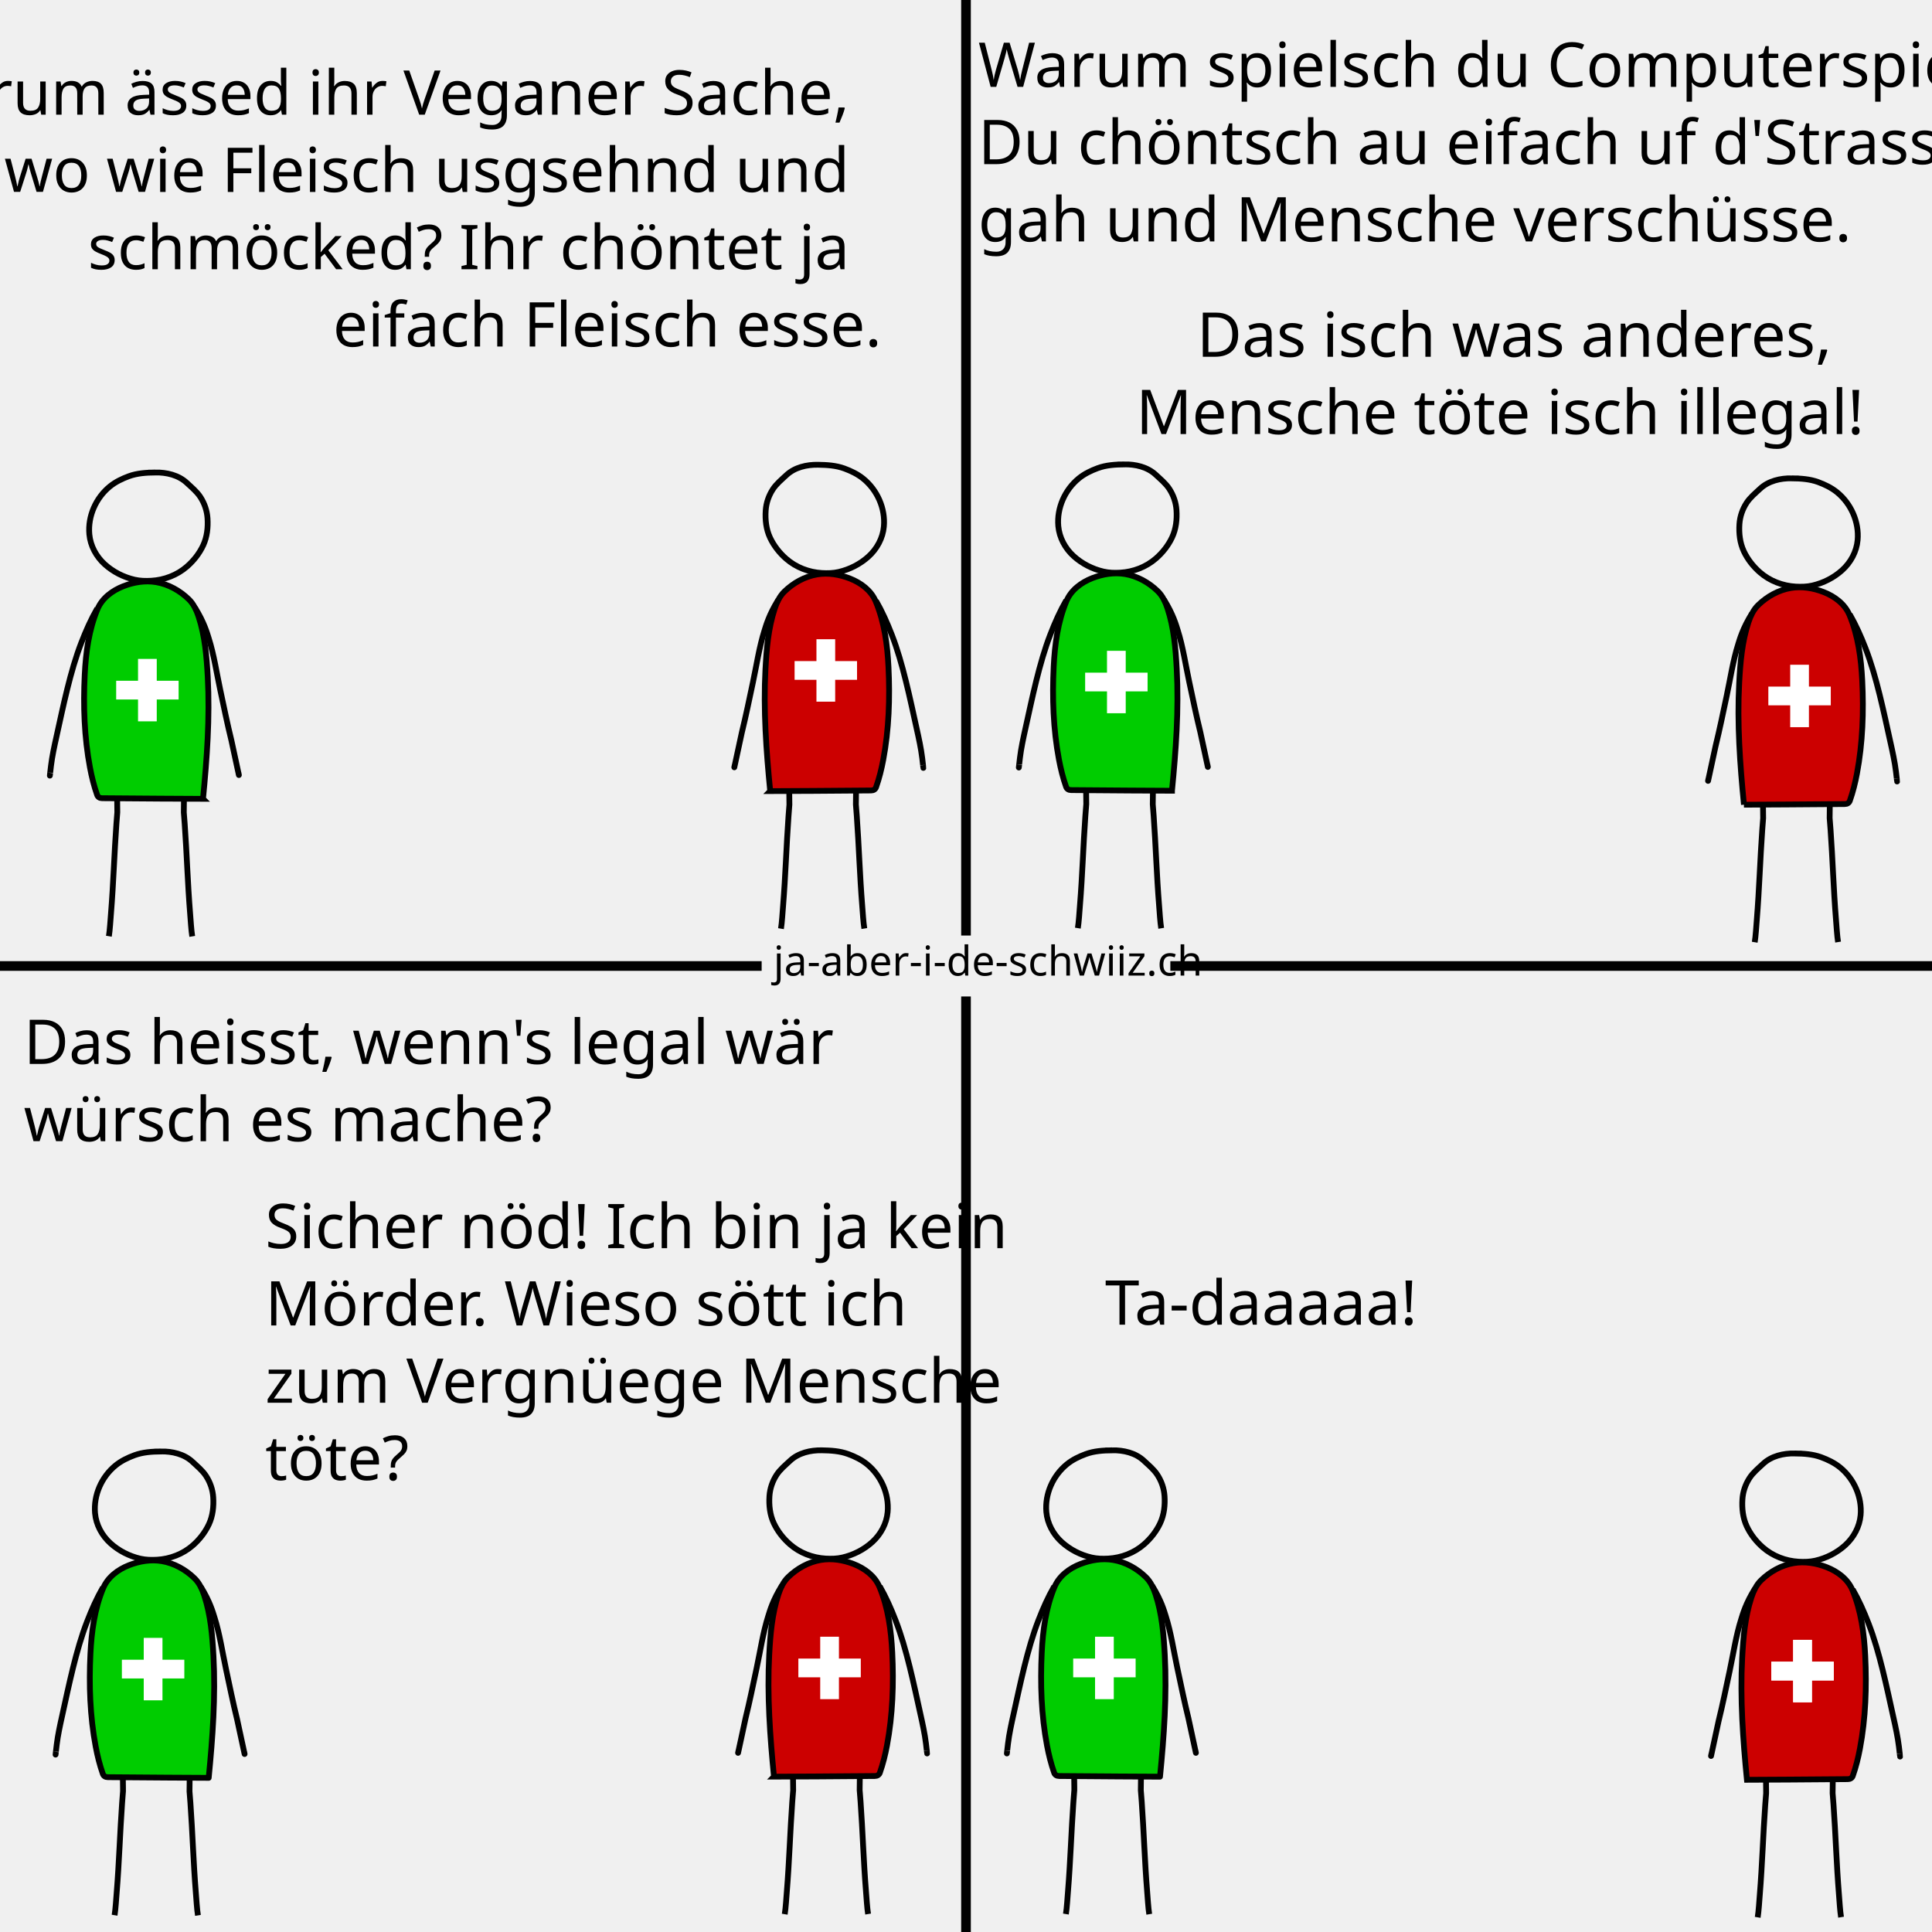
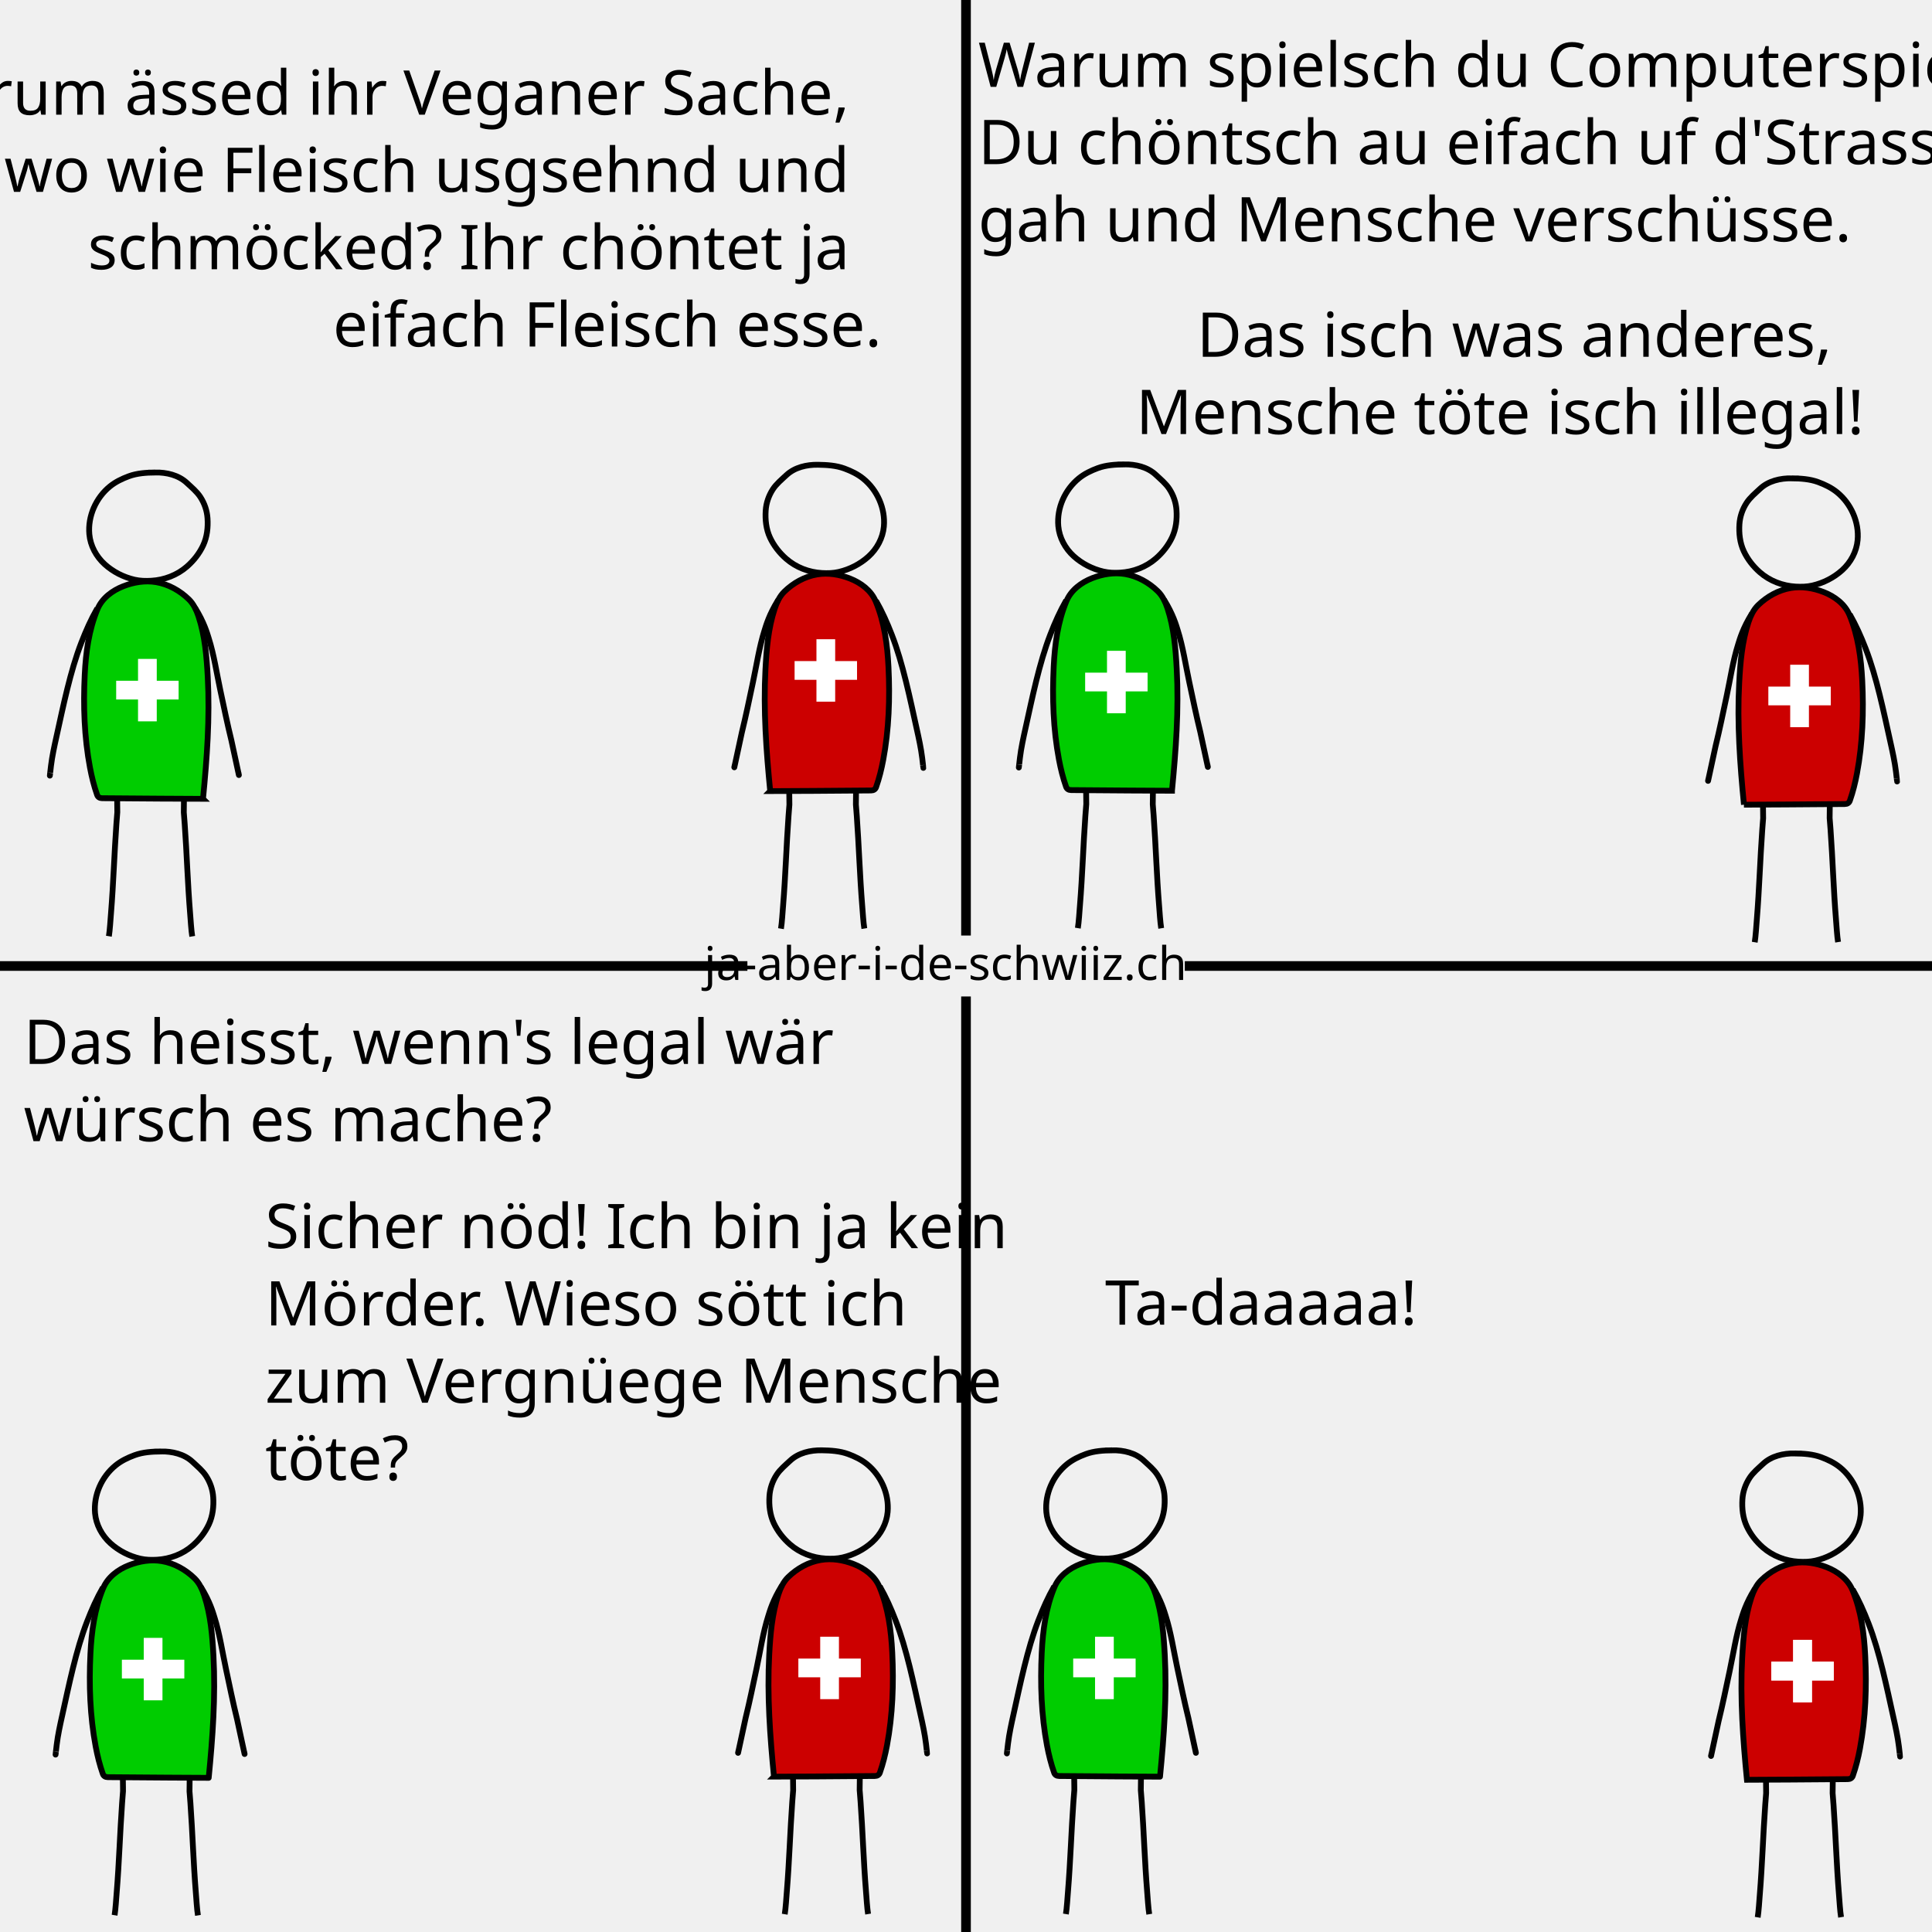
<svg xmlns="http://www.w3.org/2000/svg" width="1e3" height="1e3" version="1.1" viewBox="0 0 1e3 1e3" id="svg90">
  <g transform="matrix(-1,0,0,1,1195.53,516.723)" id="g44-9-8">
    <g stroke="#000000" stroke-width="3" id="g40-4-3">
      <path d="m 266.56,235.57 c -4.601,0.072 -9.322,0.347 -13.651,1.946 -3.473,1.283 -6.865,2.905 -9.761,5.258 -7.249,5.891 -11.497,15.402 -10.66,24.778 0.532,5.956 3.554,11.535 7.973,15.533 4.34,3.928 9.74,6.66 15.405,7.97 2.842,0.657 5.796,0.714 8.696,0.551 6.747,-0.378 13.394,-2.919 18.5,-7.382 3.469,-3.032 6.385,-6.75 8.338,-10.918 2.038,-4.348 2.569,-9.278 2.257,-14.033 -0.256,-3.909 -1.56,-7.712 -3.7,-10.998 -1.845,-2.833 -4.5,-4.981 -6.957,-7.289 -4.372,-4.107 -10.598,-5.519 -16.442,-5.417 z" fill="none" id="path26-9-2" />
      <path d="m 291.32,404.5 c 2.051,-20.927 3.583,-41.997 2.461,-63.015 -0.564,-10.562 -1.449,-21.267 -4.773,-31.368 -1.074,-3.263 -2.539,-6.476 -5.046,-8.916 -4.619,-4.494 -10.554,-7.806 -16.91,-8.869 -5.706,-0.955 -11.635,0.028 -16.978,2.115 -5.64,2.203 -10.984,6.125 -13.379,11.887 -4.462,10.733 -6.031,22.425 -6.596,33.949 -0.787,16.048 -0.252,32.255 2.723,48.046 0.9,4.776 2.067,9.513 3.694,14.126 0.392,1.111 1.328,1.694 2.555,1.702 17.417,0.115 46.349,0.38 52.25,0.344 3.3e-4,0 -6e-4,-8e-4 -6e-4,-8e-4 z" fill="#cc0000" id="path28-2-0" />
      <g fill="none" id="g38-5-6">
        <path d="m 246.89,404.7 c 0.091,9.775 0.24,3.927 -0.391,12.763 -1.101,15.421 -1.549,30.884 -2.8,46.299 -0.247,3.044 -0.592,8.838 -1.094,11.85" id="path30-40-2" />
        <path d="m 236.58,305.95 c -3.223,5.62 -5.771,11.352 -8.245,17.734 -5.722,14.756 -9.396,33.026 -12.83,48.483 -1.109,4.992 -2.251,10.168 -2.865,15.238 -0.164,1.353 -0.919,7.929 -0.404,3.647" id="path32-0-3" />
        <path d="m 287.2,305.6 c 4.757,7.588 6.343,13.436 7.085,15.778 2.725,8.605 4.097,18.002 5.983,26.828 1.949,9.12 3.528,16.931 5.742,25.994 0.279,1.143 5.133,23.973 3.647,16.735" id="path34-3-4" />
        <path d="m 281.46,404.78 c -0.091,9.775 -0.24,3.927 0.391,12.763 1.101,15.421 1.549,30.884 2.8,46.299 0.247,3.044 0.592,8.838 1.094,11.85" id="path36-2-5" />
      </g>
    </g>
    <path class="nostroke" d="m 257.69,332.06 h 9.696 v 11.312 h 11.312 v 9.696 h -11.312 v 11.312 H 257.69 v -11.312 h -11.312 v -9.696 h 11.312 z" fill="#ffffff" id="path42-1-8" />
  </g>
  <defs id="defs94" />
  <style id="style2">text { 
    font-family:'MJ Handwriting';
}</style>
  <g transform="translate(-183.2922,515.7002)" id="g24">
    <g stroke="#000000" stroke-width="3" id="g20">
      <path d="m 266.56,235.57 c -4.601,0.072 -9.322,0.347 -13.651,1.946 -3.473,1.283 -6.865,2.905 -9.761,5.258 -7.249,5.891 -11.497,15.402 -10.66,24.778 0.532,5.956 3.554,11.535 7.973,15.533 4.34,3.928 9.74,6.66 15.405,7.97 2.842,0.657 5.796,0.714 8.696,0.551 6.747,-0.378 13.394,-2.919 18.5,-7.382 3.469,-3.032 6.385,-6.75 8.338,-10.918 2.038,-4.348 2.569,-9.278 2.257,-14.033 -0.256,-3.909 -1.56,-7.712 -3.7,-10.998 -1.845,-2.833 -4.5,-4.981 -6.957,-7.289 -4.372,-4.107 -10.598,-5.519 -16.442,-5.417 z" fill="none" id="path6" />
      <path d="m 291.32,404.5 c 2.051,-20.927 3.583,-41.997 2.461,-63.015 -0.564,-10.562 -1.449,-21.267 -4.773,-31.368 -1.074,-3.263 -2.539,-6.476 -5.046,-8.916 -4.619,-4.494 -10.554,-7.806 -16.91,-8.869 -5.706,-0.955 -11.635,0.028 -16.978,2.115 -5.64,2.203 -10.984,6.125 -13.379,11.887 -4.462,10.733 -6.031,22.425 -6.596,33.949 -0.787,16.048 -0.252,32.255 2.723,48.046 0.9,4.776 2.067,9.513 3.694,14.126 0.392,1.111 1.328,1.694 2.555,1.702 17.417,0.115 46.349,0.38 52.25,0.344 3.3e-4,0 -6e-4,-8e-4 -6e-4,-8e-4 z" fill="#00cc00" id="path8" />
      <g fill="none" id="g18">
        <path d="m 246.89,404.7 c 0.091,9.775 0.24,3.927 -0.391,12.763 -1.101,15.421 -1.549,30.884 -2.8,46.299 -0.247,3.044 -0.592,8.838 -1.094,11.85" id="path10" />
        <path d="m 236.58,305.95 c -3.223,5.62 -5.771,11.352 -8.245,17.734 -5.722,14.756 -9.396,33.026 -12.83,48.483 -1.109,4.992 -2.251,10.168 -2.865,15.238 -0.164,1.353 -0.919,7.929 -0.404,3.647" id="path12" />
        <path d="m 287.2,305.6 c 4.757,7.588 6.343,13.436 7.085,15.778 2.725,8.605 4.097,18.002 5.983,26.828 1.949,9.12 3.528,16.931 5.742,25.994 0.279,1.143 5.133,23.973 3.647,16.735" id="path14" />
        <path d="m 281.46,404.78 c -0.091,9.775 -0.24,3.927 0.391,12.763 1.101,15.421 1.549,30.884 2.8,46.299 0.247,3.044 0.592,8.838 1.094,11.85" id="path16" />
      </g>
    </g>
    <path class="nostroke" d="m 257.69,332.06 h 9.696 v 11.312 h 11.312 v 9.696 h -11.312 v 11.312 H 257.69 v -11.312 h -11.312 v -9.696 h 11.312 z" fill="#ffffff" id="path22" />
  </g>
  <g transform="matrix(-1,0,0,1,1195.53,516.723)" id="g44">
    <path class="nostroke" d="m 257.69,332.06 h 9.696 v 11.312 h 11.312 v 9.696 h -11.312 v 11.312 H 257.69 v -11.312 h -11.312 v -9.696 h 11.312 z" fill="#ffffff" id="path42" />
  </g>
-   <text xml:space="preserve" style="font-size:32px;line-height:1.25;font-family:'MJ Handwriting';-inkscape-font-specification:'MJ Handwriting';text-align:end;text-anchor:end" x="481.299" y="59.349" id="text899">
+   <text xml:space="preserve" style="font-size:32px;line-height:1.25;font-family:'MJ Handwriting';text-align:end;text-anchor:end" x="481.299" y="59.349" id="text899">
    <tspan x="481.299" y="59.349" style="font-size:32px;text-align:end;text-anchor:end" id="tspan1564">Warum ässed ihr Veganer Sache,</tspan>
    <tspan x="481.299" y="99.349" style="font-size:32px;text-align:end;text-anchor:end" id="tspan960">wo wie Fleisch usgsehnd und</tspan>
    <tspan x="481.299" y="139.349" style="font-size:32px;text-align:end;text-anchor:end" id="tspan962">schmöcked? Ihr chöntet ja</tspan>
    <tspan x="481.299" y="179.349" style="font-size:32px;text-align:end;text-anchor:end" id="tspan964">eifach Fleisch esse.</tspan>
  </text>
  <g transform="translate(-186.2462,8.986348)" id="g24-8">
    <g stroke="#000000" stroke-width="3" id="g20-8">
      <path d="m 266.56,235.57 c -4.601,0.072 -9.322,0.347 -13.651,1.946 -3.473,1.283 -6.865,2.905 -9.761,5.258 -7.249,5.891 -11.497,15.402 -10.66,24.778 0.532,5.956 3.554,11.535 7.973,15.533 4.34,3.928 9.74,6.66 15.405,7.97 2.842,0.657 5.796,0.714 8.696,0.551 6.747,-0.378 13.394,-2.919 18.5,-7.382 3.469,-3.032 6.385,-6.75 8.338,-10.918 2.038,-4.348 2.569,-9.278 2.257,-14.033 -0.256,-3.909 -1.56,-7.712 -3.7,-10.998 -1.845,-2.833 -4.5,-4.981 -6.957,-7.289 -4.372,-4.107 -10.598,-5.519 -16.442,-5.417 z" fill="none" id="path6-3" />
      <path d="m 291.32,404.5 c 2.051,-20.927 3.583,-41.997 2.461,-63.015 -0.564,-10.562 -1.449,-21.267 -4.773,-31.368 -1.074,-3.263 -2.539,-6.476 -5.046,-8.916 -4.619,-4.494 -10.554,-7.806 -16.91,-8.869 -5.706,-0.955 -11.635,0.028 -16.978,2.115 -5.64,2.203 -10.984,6.125 -13.379,11.887 -4.462,10.733 -6.031,22.425 -6.596,33.949 -0.787,16.048 -0.252,32.255 2.723,48.046 0.9,4.776 2.067,9.513 3.694,14.126 0.392,1.111 1.328,1.694 2.555,1.702 17.417,0.115 46.349,0.38 52.25,0.344 3.3e-4,0 -6e-4,-8e-4 -6e-4,-8e-4 z" fill="#00cc00" id="path8-7" />
      <g fill="none" id="g18-9">
        <path d="m 246.89,404.7 c 0.091,9.775 0.24,3.927 -0.391,12.763 -1.101,15.421 -1.549,30.884 -2.8,46.299 -0.247,3.044 -0.592,8.838 -1.094,11.85" id="path10-3" />
        <path d="m 236.58,305.95 c -3.223,5.62 -5.771,11.352 -8.245,17.734 -5.722,14.756 -9.396,33.026 -12.83,48.483 -1.109,4.992 -2.251,10.168 -2.865,15.238 -0.164,1.353 -0.919,7.929 -0.404,3.647" id="path12-7" />
        <path d="m 287.2,305.6 c 4.757,7.588 6.343,13.436 7.085,15.778 2.725,8.605 4.097,18.002 5.983,26.828 1.949,9.12 3.528,16.931 5.742,25.994 0.279,1.143 5.133,23.973 3.647,16.735" id="path14-3" />
        <path d="m 281.46,404.78 c -0.091,9.775 -0.24,3.927 0.391,12.763 1.101,15.421 1.549,30.884 2.8,46.299 0.247,3.044 0.592,8.838 1.094,11.85" id="path16-1" />
      </g>
    </g>
    <path class="nostroke" d="m 257.69,332.06 h 9.696 v 11.312 h 11.312 v 9.696 h -11.312 v 11.312 H 257.69 v -11.312 h -11.312 v -9.696 h 11.312 z" fill="#ffffff" id="path22-1" />
  </g>
  <g transform="matrix(-1,0,0,1,689.9776,-1.197854)" id="g44-8">
    <g stroke="#000000" stroke-width="3" id="g40-7" transform="translate(0,6.185567)">
      <path d="m 266.56,235.57 c -4.601,0.072 -9.322,0.347 -13.651,1.946 -3.473,1.283 -6.865,2.905 -9.761,5.258 -7.249,5.891 -11.497,15.402 -10.66,24.778 0.532,5.956 3.554,11.535 7.973,15.533 4.34,3.928 9.74,6.66 15.405,7.97 2.842,0.657 5.796,0.714 8.696,0.551 6.747,-0.378 13.394,-2.919 18.5,-7.382 3.469,-3.032 6.385,-6.75 8.338,-10.918 2.038,-4.348 2.569,-9.278 2.257,-14.033 -0.256,-3.909 -1.56,-7.712 -3.7,-10.998 -1.845,-2.833 -4.5,-4.981 -6.957,-7.289 -4.372,-4.107 -10.598,-5.519 -16.442,-5.417 z" fill="none" id="path26-0" />
      <path d="m 291.32,404.5 c 2.051,-20.927 3.583,-41.997 2.461,-63.015 -0.564,-10.562 -1.449,-21.267 -4.773,-31.368 -1.074,-3.263 -2.539,-6.476 -5.046,-8.916 -4.619,-4.494 -10.554,-7.806 -16.91,-8.869 -5.706,-0.955 -11.635,0.028 -16.978,2.115 -5.64,2.203 -10.984,6.125 -13.379,11.887 -4.462,10.733 -6.031,22.425 -6.596,33.949 -0.787,16.048 -0.252,32.255 2.723,48.046 0.9,4.776 2.067,9.513 3.694,14.126 0.392,1.111 1.328,1.694 2.555,1.702 17.417,0.115 46.349,0.38 52.25,0.344 3.3e-4,0 -6e-4,-8e-4 -6e-4,-8e-4 z" fill="#cc0000" id="path28-1" />
      <g fill="none" id="g38-6">
        <path d="m 246.89,404.7 c 0.091,9.775 0.24,3.927 -0.391,12.763 -1.101,15.421 -1.549,30.884 -2.8,46.299 -0.247,3.044 -0.592,8.838 -1.094,11.85" id="path30-4" />
        <path d="m 236.58,305.95 c -3.223,5.62 -5.771,11.352 -8.245,17.734 -5.722,14.756 -9.396,33.026 -12.83,48.483 -1.109,4.992 -2.251,10.168 -2.865,15.238 -0.164,1.353 -0.919,7.929 -0.404,3.647" id="path32-3" />
        <path d="m 287.2,305.6 c 4.757,7.588 6.343,13.436 7.085,15.778 2.725,8.605 4.097,18.002 5.983,26.828 1.949,9.12 3.528,16.931 5.742,25.994 0.279,1.143 5.133,23.973 3.647,16.735" id="path34-9" />
        <path d="m 281.46,404.78 c -0.091,9.775 -0.24,3.927 0.391,12.763 1.101,15.421 1.549,30.884 2.8,46.299 0.247,3.044 0.592,8.838 1.094,11.85" id="path36-7" />
      </g>
    </g>
    <path class="nostroke" d="m 257.69,332.06 h 9.696 v 11.312 h 11.312 v 9.696 h -11.312 v 11.312 H 257.69 v -11.312 h -11.312 v -9.696 h 11.312 z" fill="#ffffff" id="path42-0" />
  </g>
-   <text x="400.341" y="504.966" xml:space="preserve" id="text1087" style="font-size:21.333px" font-family="sans-serif">ja-aber-i-de-schwiiz.ch</text>
-   <g id="g1113">
-     <g fill="none" stroke="#000000" stroke-width="5px" id="g1097">
-       <path d="M 0,500 H 394.23" id="path1089" />
-       <path d="M 605.77,500 H 1000" id="path1091" />
-       <path d="M 500,484.23 V 0" id="path1093" />
-       <path d="M 500,515.77 V 1000" id="path1095" />
-     </g>
+   <text xml:space="preserve" style="font-size:24px;line-height:1.25;text-align:center;text-anchor:middle;" x="498.738" y="507.216" id="text1495">
+     <tspan id="tspan1493" x="498.738" y="507.216">ja-aber-i-de-schwiiz.ch</tspan>
+   </text>
+   <g fill="none" stroke="#000000" stroke-width="5px" id="g1097">
+     <path d="M 0,500 H 386.849" id="path1089" />
+     <path d="M 613.242,500 H 1000" id="path1091" />
+     <path d="M 500,484.23 V 0" id="path1093" />
+     <path d="M 500,515.77 V 1000" id="path1095" />
  </g>
  <g transform="translate(309.1046,7.88521)" id="g24-8-5" />
  <g transform="matrix(-1,0,0,1,1193.988,12.00892)" id="g44-9">
    <g stroke="#000000" stroke-width="3" id="g40-4">
      <path d="m 266.56,235.57 c -4.601,0.072 -9.322,0.347 -13.651,1.946 -3.473,1.283 -6.865,2.905 -9.761,5.258 -7.249,5.891 -11.497,15.402 -10.66,24.778 0.532,5.956 3.554,11.535 7.973,15.533 4.34,3.928 9.74,6.66 15.405,7.97 2.842,0.657 5.796,0.714 8.696,0.551 6.747,-0.378 13.394,-2.919 18.5,-7.382 3.469,-3.032 6.385,-6.75 8.338,-10.918 2.038,-4.348 2.569,-9.278 2.257,-14.033 -0.256,-3.909 -1.56,-7.712 -3.7,-10.998 -1.845,-2.833 -4.5,-4.981 -6.957,-7.289 -4.372,-4.107 -10.598,-5.519 -16.442,-5.417 z" fill="none" id="path26-9" />
      <path d="m 291.32,404.5 c 2.051,-20.927 3.583,-41.997 2.461,-63.015 -0.564,-10.562 -1.449,-21.267 -4.773,-31.368 -1.074,-3.263 -2.539,-6.476 -5.046,-8.916 -4.619,-4.494 -10.554,-7.806 -16.91,-8.869 -5.706,-0.955 -11.635,0.028 -16.978,2.115 -5.64,2.203 -10.984,6.125 -13.379,11.887 -4.462,10.733 -6.031,22.425 -6.596,33.949 -0.787,16.048 -0.252,32.255 2.723,48.046 0.9,4.776 2.067,9.513 3.694,14.126 0.392,1.111 1.328,1.694 2.555,1.702 17.417,0.115 46.349,0.38 52.25,0.344 3.3e-4,0 -6e-4,-8e-4 -6e-4,-8e-4 z" fill="#cc0000" id="path28-2" />
      <g fill="none" id="g38-5">
        <path d="m 246.89,404.7 c 0.091,9.775 0.24,3.927 -0.391,12.763 -1.101,15.421 -1.549,30.884 -2.8,46.299 -0.247,3.044 -0.592,8.838 -1.094,11.85" id="path30-40" />
        <path d="m 236.58,305.95 c -3.223,5.62 -5.771,11.352 -8.245,17.734 -5.722,14.756 -9.396,33.026 -12.83,48.483 -1.109,4.992 -2.251,10.168 -2.865,15.238 -0.164,1.353 -0.919,7.929 -0.404,3.647" id="path32-0" />
        <path d="m 287.2,305.6 c 4.757,7.588 6.343,13.436 7.085,15.778 2.725,8.605 4.097,18.002 5.983,26.828 1.949,9.12 3.528,16.931 5.742,25.994 0.279,1.143 5.133,23.973 3.647,16.735" id="path34-3" />
        <path d="m 281.46,404.78 c -0.091,9.775 -0.24,3.927 0.391,12.763 1.101,15.421 1.549,30.884 2.8,46.299 0.247,3.044 0.592,8.838 1.094,11.85" id="path36-2" />
      </g>
    </g>
    <path class="nostroke" d="m 257.69,332.06 h 9.696 v 11.312 h 11.312 v 9.696 h -11.312 v 11.312 H 257.69 v -11.312 h -11.312 v -9.696 h 11.312 z" fill="#ffffff" id="path42-1" />
  </g>
  <g transform="translate(315.2902,4.792426)" id="g24-8-6">
    <g stroke="#000000" stroke-width="3" id="g20-8-2">
      <path d="m 266.56,235.57 c -4.601,0.072 -9.322,0.347 -13.651,1.946 -3.473,1.283 -6.865,2.905 -9.761,5.258 -7.249,5.891 -11.497,15.402 -10.66,24.778 0.532,5.956 3.554,11.535 7.973,15.533 4.34,3.928 9.74,6.66 15.405,7.97 2.842,0.657 5.796,0.714 8.696,0.551 6.747,-0.378 13.394,-2.919 18.5,-7.382 3.469,-3.032 6.385,-6.75 8.338,-10.918 2.038,-4.348 2.569,-9.278 2.257,-14.033 -0.256,-3.909 -1.56,-7.712 -3.7,-10.998 -1.845,-2.833 -4.5,-4.981 -6.957,-7.289 -4.372,-4.107 -10.598,-5.519 -16.442,-5.417 z" fill="none" id="path6-3-5" />
      <path d="m 291.32,404.5 c 2.051,-20.927 3.583,-41.997 2.461,-63.015 -0.564,-10.562 -1.449,-21.267 -4.773,-31.368 -1.074,-3.263 -2.539,-6.476 -5.046,-8.916 -4.619,-4.494 -10.554,-7.806 -16.91,-8.869 -5.706,-0.955 -11.635,0.028 -16.978,2.115 -5.64,2.203 -10.984,6.125 -13.379,11.887 -4.462,10.733 -6.031,22.425 -6.596,33.949 -0.787,16.048 -0.252,32.255 2.723,48.046 0.9,4.776 2.067,9.513 3.694,14.126 0.392,1.111 1.328,1.694 2.555,1.702 17.417,0.115 46.349,0.38 52.25,0.344 3.3e-4,0 -6e-4,-8e-4 -6e-4,-8e-4 z" fill="#00cc00" id="path8-7-7" />
      <g fill="none" id="g18-9-2">
        <path d="m 246.89,404.7 c 0.091,9.775 0.24,3.927 -0.391,12.763 -1.101,15.421 -1.549,30.884 -2.8,46.299 -0.247,3.044 -0.592,8.838 -1.094,11.85" id="path10-3-0" />
        <path d="m 236.58,305.95 c -3.223,5.62 -5.771,11.352 -8.245,17.734 -5.722,14.756 -9.396,33.026 -12.83,48.483 -1.109,4.992 -2.251,10.168 -2.865,15.238 -0.164,1.353 -0.919,7.929 -0.404,3.647" id="path12-7-1" />
        <path d="m 287.2,305.6 c 4.757,7.588 6.343,13.436 7.085,15.778 2.725,8.605 4.097,18.002 5.983,26.828 1.949,9.12 3.528,16.931 5.742,25.994 0.279,1.143 5.133,23.973 3.647,16.735" id="path14-3-3" />
        <path d="m 281.46,404.78 c -0.091,9.775 -0.24,3.927 0.391,12.763 1.101,15.421 1.549,30.884 2.8,46.299 0.247,3.044 0.592,8.838 1.094,11.85" id="path16-1-4" />
      </g>
    </g>
    <path class="nostroke" d="m 257.69,332.06 h 9.696 v 11.312 h 11.312 v 9.696 h -11.312 v 11.312 H 257.69 v -11.312 h -11.312 v -9.696 h 11.312 z" fill="#ffffff" id="path22-1-5" />
  </g>
  <g transform="matrix(-1,0,0,1,691.9263,515.1017)" id="g44-89">
    <g stroke="#000000" stroke-width="3" id="g40-0">
      <path d="m 266.56,235.57 c -4.601,0.072 -9.322,0.347 -13.651,1.946 -3.473,1.283 -6.865,2.905 -9.761,5.258 -7.249,5.891 -11.497,15.402 -10.66,24.778 0.532,5.956 3.554,11.535 7.973,15.533 4.34,3.928 9.74,6.66 15.405,7.97 2.842,0.657 5.796,0.714 8.696,0.551 6.747,-0.378 13.394,-2.919 18.5,-7.382 3.469,-3.032 6.385,-6.75 8.338,-10.918 2.038,-4.348 2.569,-9.278 2.257,-14.033 -0.256,-3.909 -1.56,-7.712 -3.7,-10.998 -1.845,-2.833 -4.5,-4.981 -6.957,-7.289 -4.372,-4.107 -10.598,-5.519 -16.442,-5.417 z" fill="none" id="path26-2" />
      <path d="m 291.32,404.5 c 2.051,-20.927 3.583,-41.997 2.461,-63.015 -0.564,-10.562 -1.449,-21.267 -4.773,-31.368 -1.074,-3.263 -2.539,-6.476 -5.046,-8.916 -4.619,-4.494 -10.554,-7.806 -16.91,-8.869 -5.706,-0.955 -11.635,0.028 -16.978,2.115 -5.64,2.203 -10.984,6.125 -13.379,11.887 -4.462,10.733 -6.031,22.425 -6.596,33.949 -0.787,16.048 -0.252,32.255 2.723,48.046 0.9,4.776 2.067,9.513 3.694,14.126 0.392,1.111 1.328,1.694 2.555,1.702 17.417,0.115 46.349,0.38 52.25,0.344 3.3e-4,0 -6e-4,-8e-4 -6e-4,-8e-4 z" fill="#cc0000" id="path28-9" />
      <g fill="none" id="g38-2">
        <path d="m 246.89,404.7 c 0.091,9.775 0.24,3.927 -0.391,12.763 -1.101,15.421 -1.549,30.884 -2.8,46.299 -0.247,3.044 -0.592,8.838 -1.094,11.85" id="path30-8" />
        <path d="m 236.58,305.95 c -3.223,5.62 -5.771,11.352 -8.245,17.734 -5.722,14.756 -9.396,33.026 -12.83,48.483 -1.109,4.992 -2.251,10.168 -2.865,15.238 -0.164,1.353 -0.919,7.929 -0.404,3.647" id="path32-8" />
        <path d="m 287.2,305.6 c 4.757,7.588 6.343,13.436 7.085,15.778 2.725,8.605 4.097,18.002 5.983,26.828 1.949,9.12 3.528,16.931 5.742,25.994 0.279,1.143 5.133,23.973 3.647,16.735" id="path34-90" />
        <path d="m 281.46,404.78 c -0.091,9.775 -0.24,3.927 0.391,12.763 1.101,15.421 1.549,30.884 2.8,46.299 0.247,3.044 0.592,8.838 1.094,11.85" id="path36-1" />
      </g>
    </g>
    <path class="nostroke" d="m 257.69,332.06 h 9.696 v 11.312 h 11.312 v 9.696 h -11.312 v 11.312 H 257.69 v -11.312 h -11.312 v -9.696 h 11.312 z" fill="#ffffff" id="path42-17" />
  </g>
  <g transform="translate(309.1046,515.1017)" id="g24-0">
    <g stroke="#000000" stroke-width="3" id="g20-86">
      <path d="m 266.56,235.57 c -4.601,0.072 -9.322,0.347 -13.651,1.946 -3.473,1.283 -6.865,2.905 -9.761,5.258 -7.249,5.891 -11.497,15.402 -10.66,24.778 0.532,5.956 3.554,11.535 7.973,15.533 4.34,3.928 9.74,6.66 15.405,7.97 2.842,0.657 5.796,0.714 8.696,0.551 6.747,-0.378 13.394,-2.919 18.5,-7.382 3.469,-3.032 6.385,-6.75 8.338,-10.918 2.038,-4.348 2.569,-9.278 2.257,-14.033 -0.256,-3.909 -1.56,-7.712 -3.7,-10.998 -1.845,-2.833 -4.5,-4.981 -6.957,-7.289 -4.372,-4.107 -10.598,-5.519 -16.442,-5.417 z" fill="none" id="path6-1" />
      <path d="m 291.32,404.5 c 2.051,-20.927 3.583,-41.997 2.461,-63.015 -0.564,-10.562 -1.449,-21.267 -4.773,-31.368 -1.074,-3.263 -2.539,-6.476 -5.046,-8.916 -4.619,-4.494 -10.554,-7.806 -16.91,-8.869 -5.706,-0.955 -11.635,0.028 -16.978,2.115 -5.64,2.203 -10.984,6.125 -13.379,11.887 -4.462,10.733 -6.031,22.425 -6.596,33.949 -0.787,16.048 -0.252,32.255 2.723,48.046 0.9,4.776 2.067,9.513 3.694,14.126 0.392,1.111 1.328,1.694 2.555,1.702 17.417,0.115 46.349,0.38 52.25,0.344 3.3e-4,0 -6e-4,-8e-4 -6e-4,-8e-4 z" fill="#00cc00" id="path8-6" />
      <g fill="none" id="g18-0">
        <path d="m 246.89,404.7 c 0.091,9.775 0.24,3.927 -0.391,12.763 -1.101,15.421 -1.549,30.884 -2.8,46.299 -0.247,3.044 -0.592,8.838 -1.094,11.85" id="path10-1" />
        <path d="m 236.58,305.95 c -3.223,5.62 -5.771,11.352 -8.245,17.734 -5.722,14.756 -9.396,33.026 -12.83,48.483 -1.109,4.992 -2.251,10.168 -2.865,15.238 -0.164,1.353 -0.919,7.929 -0.404,3.647" id="path12-5" />
        <path d="m 287.2,305.6 c 4.757,7.588 6.343,13.436 7.085,15.778 2.725,8.605 4.097,18.002 5.983,26.828 1.949,9.12 3.528,16.931 5.742,25.994 0.279,1.143 5.133,23.973 3.647,16.735" id="path14-1" />
        <path d="m 281.46,404.78 c -0.091,9.775 -0.24,3.927 0.391,12.763 1.101,15.421 1.549,30.884 2.8,46.299 0.247,3.044 0.592,8.838 1.094,11.85" id="path16-8" />
      </g>
    </g>
    <path class="nostroke" d="m 257.69,332.06 h 9.696 v 11.312 h 11.312 v 9.696 h -11.312 v 11.312 H 257.69 v -11.312 h -11.312 v -9.696 h 11.312 z" fill="#ffffff" id="path22-7" />
  </g>
-   <text xml:space="preserve" style="font-size:32px;line-height:1.25;font-family:'MJ Handwriting';-inkscape-font-specification:'MJ Handwriting';text-align:start;text-anchor:start" x="506.321" y="44.958" id="text899-3">
+   <text xml:space="preserve" style="font-size:32px;line-height:1.25;font-family:'MJ Handwriting';text-align:start;text-anchor:start" x="506.321" y="44.958" id="text899-3">
    <tspan x="506.321" y="44.958" style="font-size:32px;text-align:start;text-anchor:start" id="tspan971">Warum spielsch du Computerspiel?</tspan>
    <tspan x="506.321" y="84.958" style="font-size:32px;text-align:start;text-anchor:start" id="tspan987">Du chöntsch au eifach uf d'Strass</tspan>
    <tspan x="506.321" y="124.958" style="font-size:32px;text-align:start;text-anchor:start" id="tspan1080">gah und Mensche verschüsse.</tspan>
  </text>
-   <text xml:space="preserve" style="font-size:32px;line-height:1.25;font-family:'MJ Handwriting';-inkscape-font-specification:'MJ Handwriting';text-align:end;text-anchor:end" x="989.811" y="184.666" id="text899-7">
+   <text xml:space="preserve" style="font-size:32px;line-height:1.25;font-family:'MJ Handwriting';text-align:end;text-anchor:end" x="989.811" y="184.666" id="text899-7">
    <tspan x="989.811" y="184.666" style="font-size:32px;text-align:end;text-anchor:end" id="tspan1015">Das isch was anderes,</tspan>
    <tspan x="989.811" y="224.666" style="font-size:32px;text-align:end;text-anchor:end" id="tspan1022">Mensche töte isch illegal!</tspan>
  </text>
-   <text xml:space="preserve" style="font-size:32px;line-height:1.25;font-family:'MJ Handwriting';-inkscape-font-specification:'MJ Handwriting';text-align:start;text-anchor:start" x="12.275" y="550.69" id="text899-3-5">
+   <text xml:space="preserve" style="font-size:32px;line-height:1.25;font-family:'MJ Handwriting';text-align:start;text-anchor:start" x="12.275" y="550.69" id="text899-3-5">
    <tspan x="12.275" y="550.69" style="font-size:32px;text-align:start;text-anchor:start" id="tspan1798">Das heisst, wenn's legal wär</tspan>
    <tspan x="12.275" y="590.69" style="font-size:32px;text-align:start;text-anchor:start" id="tspan1029">würsch es mache?</tspan>
  </text>
-   <text xml:space="preserve" style="font-size:32px;line-height:1.25;font-family:'MJ Handwriting';-inkscape-font-specification:'MJ Handwriting';text-align:start;text-anchor:start" x="137.271" y="646.062" id="text899-3-5-0">
+   <text xml:space="preserve" style="font-size:32px;line-height:1.25;font-family:'MJ Handwriting';text-align:start;text-anchor:start" x="137.271" y="646.062" id="text899-3-5-0">
    <tspan x="137.271" y="646.062" style="font-size:32px;text-align:start;text-anchor:start" id="tspan1049">Sicher nöd! Ich bin ja kein</tspan>
    <tspan x="137.271" y="686.062" style="font-size:32px;text-align:start;text-anchor:start" id="tspan1152">Mörder. Wieso sött ich</tspan>
    <tspan x="137.271" y="726.062" style="font-size:32px;text-align:start;text-anchor:start" id="tspan1061">zum Vergnüege Mensche</tspan>
    <tspan x="137.271" y="766.062" style="font-size:32px;text-align:start;text-anchor:start" id="tspan1150">töte?</tspan>
  </text>
-   <text xml:space="preserve" style="font-size:32px;line-height:1.25;font-family:'MJ Handwriting';-inkscape-font-specification:'MJ Handwriting';text-align:center;text-anchor:middle" x="665.234" y="685.641" id="text927-7">
+   <text xml:space="preserve" style="font-size:32px;line-height:1.25;font-family:'MJ Handwriting';text-align:center;text-anchor:middle" x="665.234" y="685.641" id="text927-7">
    <tspan x="665.234" y="685.641" style="font-size:32px;text-align:center;text-anchor:middle" id="tspan1936">Ta-daaaaa!</tspan>
  </text>
</svg>
